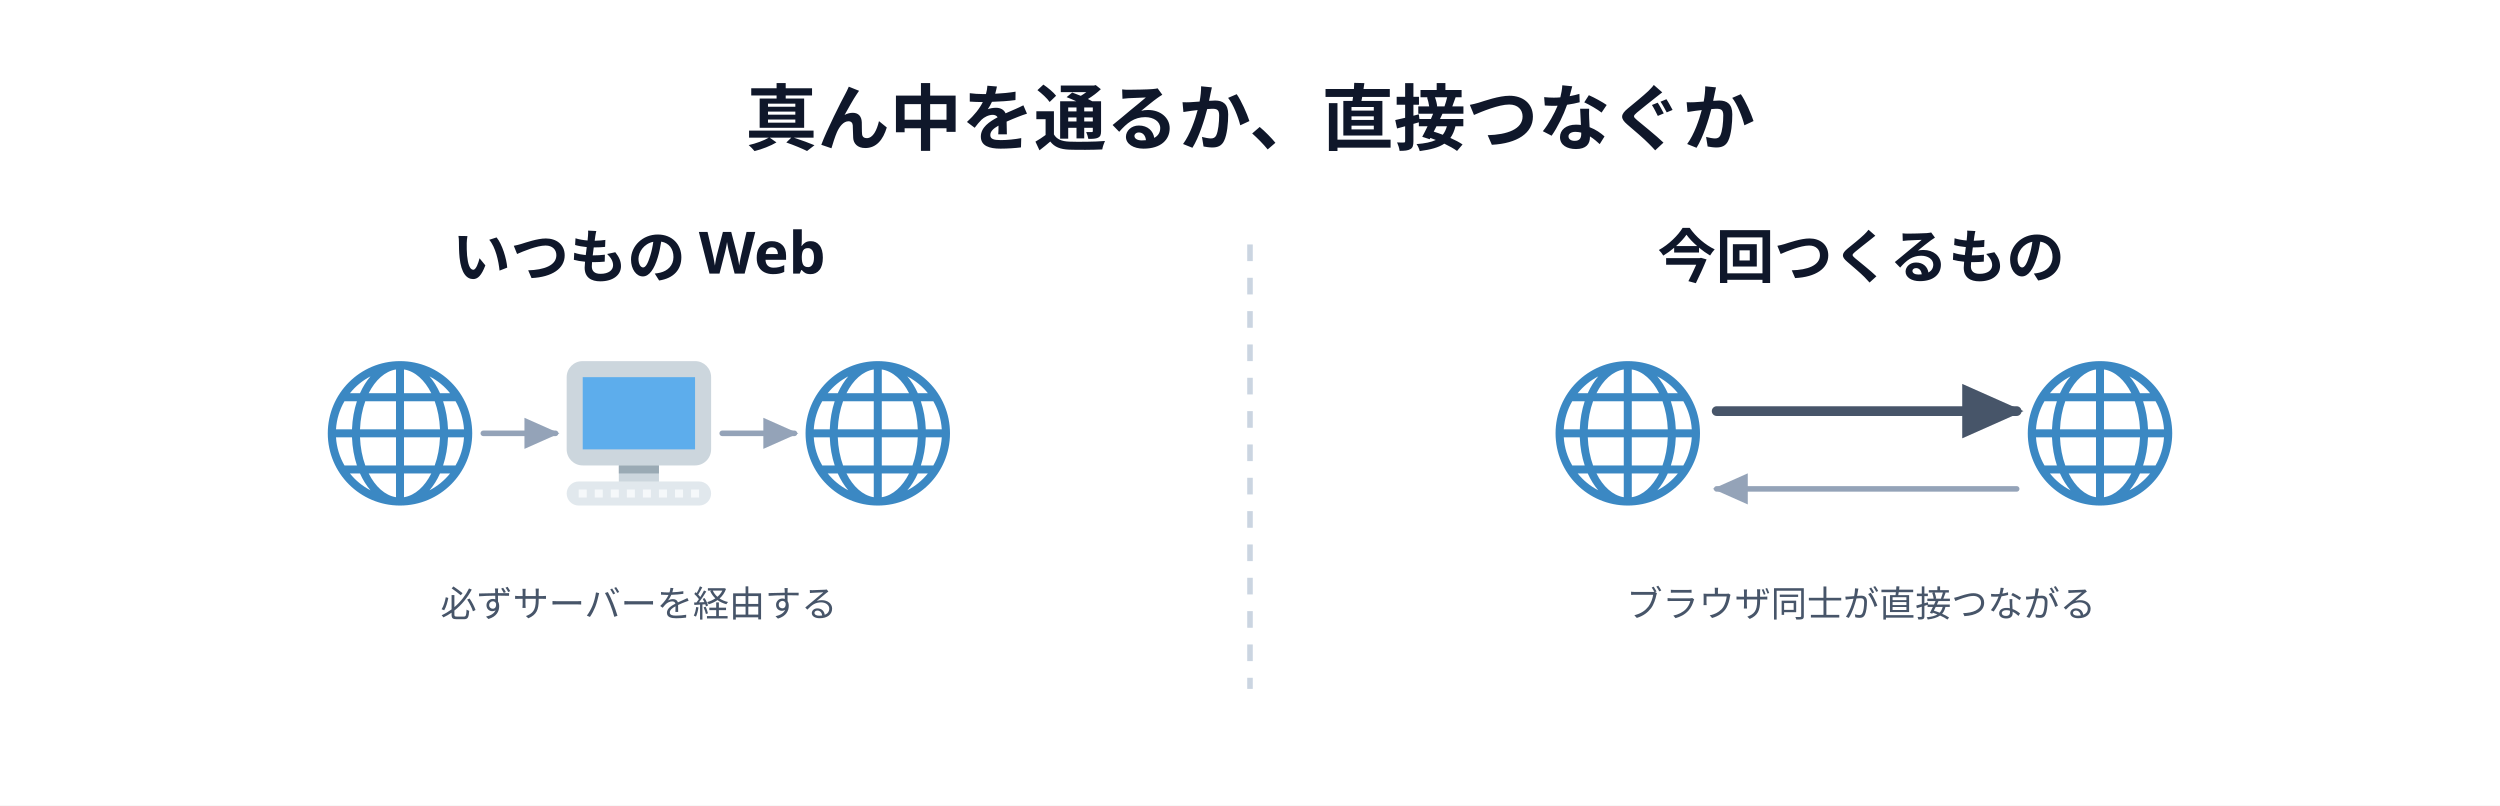
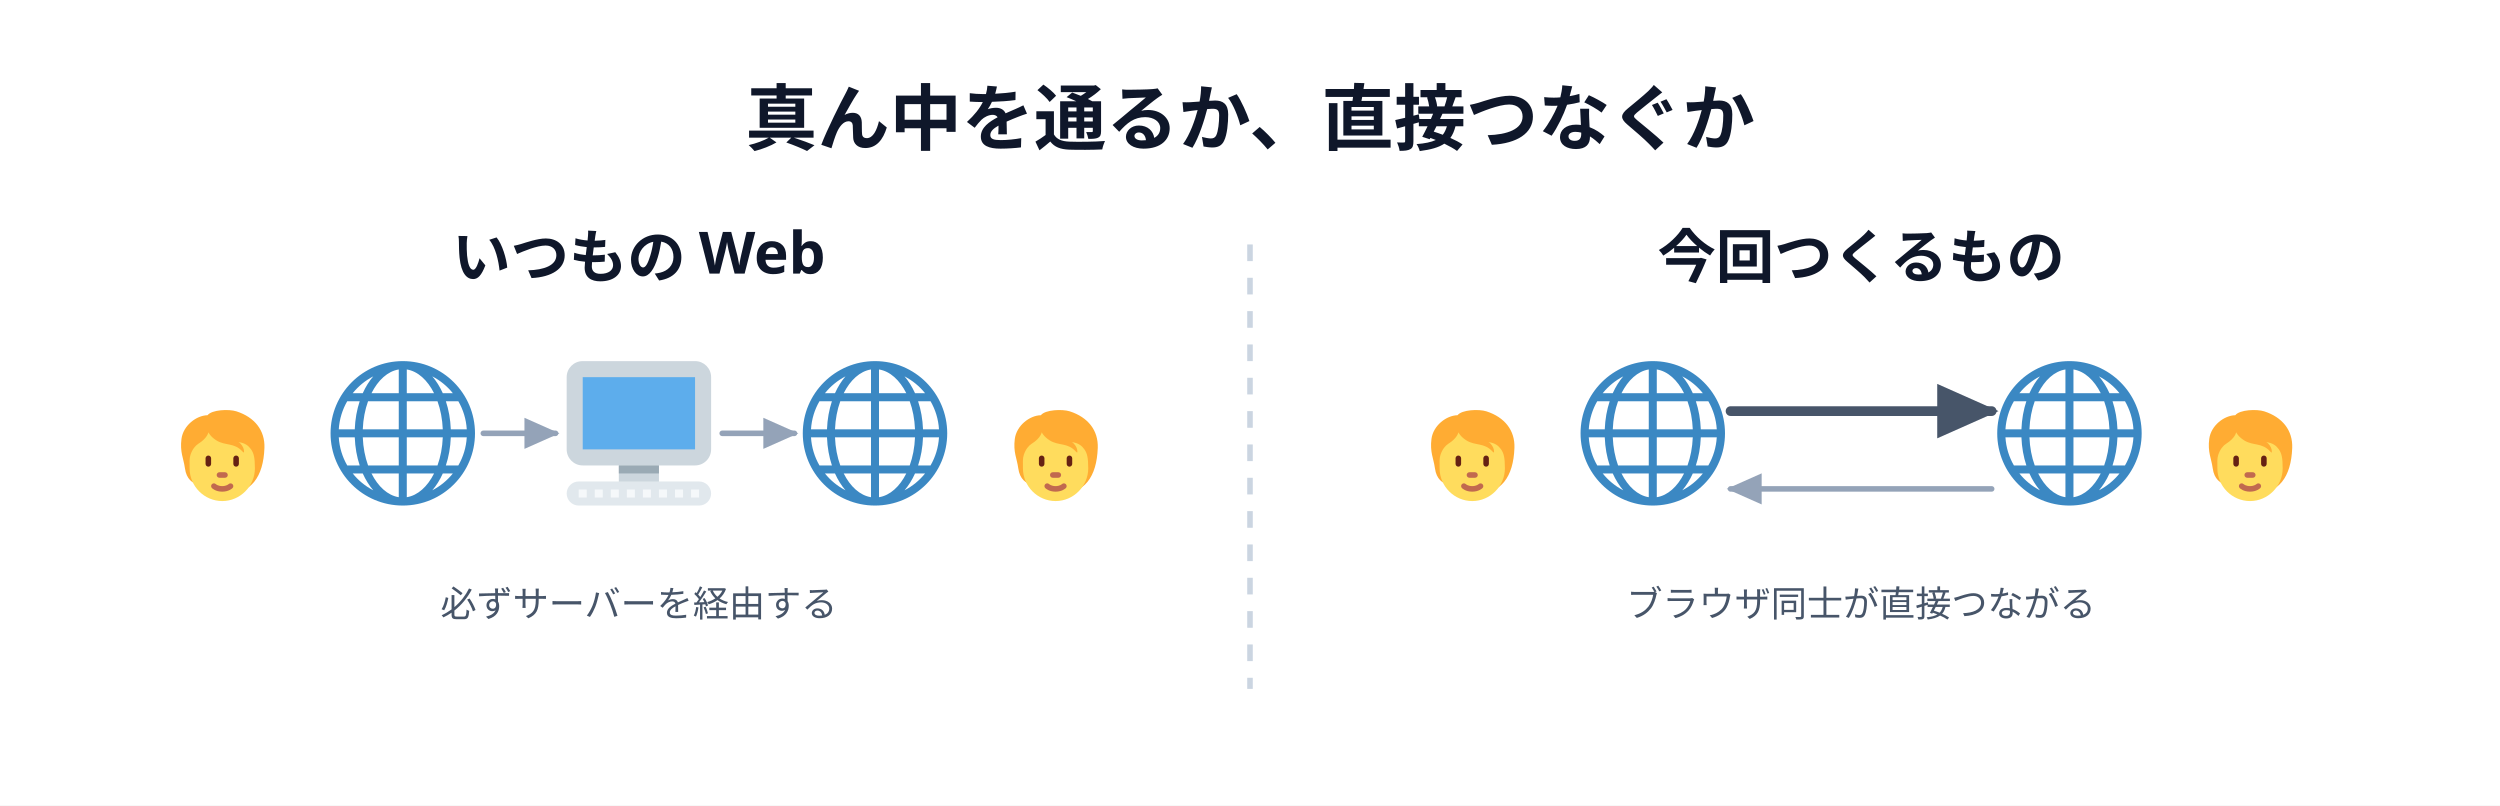
<svg xmlns="http://www.w3.org/2000/svg" width="900" height="290" viewBox="0 0 900 290" font-family="'Hiragino Sans','Noto Sans JP','Yu Gothic','Segoe UI',sans-serif">
  <defs>
    <marker id="aR" viewBox="0 0 10 10" refX="8" refY="5" markerWidth="7" markerHeight="7" orient="auto-start-reverse">
      <path d="M0 1 L9 5 L0 9 z" fill="#475569" />
    </marker>
    <marker id="aRsub" viewBox="0 0 10 10" refX="8" refY="5" markerWidth="7" markerHeight="7" orient="auto-start-reverse">
      <path d="M0 1 L9 5 L0 9 z" fill="#94a3b8" />
    </marker>
  </defs>
  <rect x="0" y="0" width="900" height="290" fill="#ffffff" />
  <text x="450" y="52" text-anchor="middle" font-size="26" fill="#0f172a" font-weight="700">真ん中を通るか、直接つなぐか</text>
  <text x="230" y="100" text-anchor="middle" font-size="21" fill="#0f172a" font-weight="700">いつもの Web</text>
-   <svg x="118" y="130" width="52" height="52" viewBox="0 0 36 36">
+   <svg x="62" y="146" width="36" height="36" viewBox="0 0 36 36">
+     <path fill="#FFAC33" d="M23.111 2.081c-2.638-.853-8.844-.621-10.395 1.396-4.034.078-8.766 3.724-9.387 8.534-.614 4.76.754 6.971 1.241 10.551.552 4.056 2.832 5.353 4.655 5.896 2.623 3.465 5.411 3.317 10.092 3.317 9.141 0 13.495-6.116 13.88-16.505.232-6.284-3.454-11.043-10.086-13.189z" />
+     <path fill="#FFDC5D" d="M28.339 15.713c-.884-1.225-2.017-2.211-4.499-2.56.931.427 1.823 1.901 1.939 2.715.116.815.233 1.474-.504.659-2.952-3.263-6.167-1.978-9.354-3.972-2.226-1.392-2.903-2.933-2.903-2.933s-.272 2.056-3.646 4.15c-.978.607-2.145 1.959-2.793 3.956-.465 1.435-.321 2.715-.321 4.903 0 6.385 5.262 11.753 11.753 11.753s11.753-5.415 11.753-11.753c0-3.97-.416-5.521-1.425-6.918z" />
+     <path fill="#C1694F" d="M18 31c-2.347 0-3.575-1.16-3.707-1.293-.391-.391-.391-1.023 0-1.414.387-.387 1.013-.39 1.404-.01.051.047.806.717 2.303.717 1.519 0 2.273-.69 2.305-.719.398-.373 1.027-.362 1.408.029.379.393.38 1.011-.006 1.397C21.575 29.84 20.347 31 18 31zm1-5h-2c-.552 0-1-.447-1-1s.448-1 1-1h2c.553 0 1 .447 1 1s-.447 1-1 1z" />
+     <path fill="#662113" d="M13 22c-.552 0-1-.447-1-1v-2c0-.552.448-1 1-1s1 .448 1 1v2c0 .553-.448 1-1 1zm10 0c-.553 0-1-.447-1-1v-2c0-.552.447-1 1-1s1 .448 1 1v2c0 .553-.447 1-1 1z" />
+   </svg>
+   <svg x="119" y="130" width="52" height="52" viewBox="0 0 36 36">
    <path fill="#3B88C3" d="M18 0C8.059 0 0 8.059 0 18s8.059 18 18 18 18-8.059 18-18S27.941 0 18 0zM2.05 19h3.983c.092 2.506.522 4.871 1.229 7H4.158c-1.207-2.083-1.95-4.459-2.108-7zM19 8V2.081c2.747.436 5.162 2.655 6.799 5.919H19zm7.651 2c.754 2.083 1.219 4.46 1.317 7H19v-7h7.651zM17 2.081V8h-6.799C11.837 4.736 14.253 2.517 17 2.081zM17 10v7H8.032c.098-2.54.563-4.917 1.317-7H17zM6.034 17H2.05c.158-2.54.901-4.917 2.107-7h3.104c-.705 2.129-1.135 4.495-1.227 7zm1.998 2H17v7H9.349c-.754-2.083-1.219-4.459-1.317-7zM17 28v5.919c-2.747-.437-5.163-2.655-6.799-5.919H17zm2 5.919V28h6.8c-1.637 3.264-4.053 5.482-6.8 5.919zM19 26v-7h8.969c-.099 2.541-.563 4.917-1.317 7H19zm10.967-7h3.982c-.157 2.541-.9 4.917-2.107 7h-3.104c.706-2.129 1.136-4.494 1.229-7zm0-2c-.093-2.505-.523-4.871-1.229-7h3.104c1.207 2.083 1.95 4.46 2.107 7h-3.982zm.512-9h-2.503c-.717-1.604-1.606-3.015-2.619-4.199C27.346 4.833 29.089 6.267 30.479 8zM10.643 3.801C9.629 4.985 8.74 6.396 8.023 8H5.521c1.39-1.733 3.133-3.166 5.122-4.199zM5.521 28h2.503c.716 1.604 1.605 3.015 2.619 4.198C8.654 31.166 6.911 29.733 5.521 28zm19.836 4.198c1.014-1.184 1.902-2.594 2.619-4.198h2.503c-1.39 1.733-3.133 3.166-5.122 4.198z" />
  </svg>
  <svg x="204" y="130" width="52" height="52" viewBox="0 0 36 36">
    <path fill="#CCD6DD" d="M36 22c0 2.209-1.791 4-4 4H4c-2.209 0-4-1.791-4-4V4c0-2.209 1.791-4 4-4h28c2.209 0 4 1.791 4 4v18z" />
    <path fill="#5DADEC" d="M4 4h28v18H4z" />
    <path fill="#CCD6DD" d="M13 26h10v6H13z" />
    <path fill="#9AAAB4" d="M13 26h10v2H13z" />
    <path fill="#E1E8ED" d="M36 33c0-1.657-1.343-3-3-3H3c-1.657 0-3 1.343-3 3s1.343 3 3 3h30c1.657 0 3-1.343 3-3z" />
    <path fill="#F5F8FA" d="M3 32h2v2H3zm4 0h2v2H7zm4 0h2v2h-2zm4 0h2v2h-2zm4 0h2v2h-2zm4 0h2v2h-2zm4 0h2v2h-2zm4 0h2v2h-2z" />
  </svg>
-   <svg x="290" y="130" width="52" height="52" viewBox="0 0 36 36">
+   <svg x="289" y="130" width="52" height="52" viewBox="0 0 36 36">
    <path fill="#3B88C3" d="M18 0C8.059 0 0 8.059 0 18s8.059 18 18 18 18-8.059 18-18S27.941 0 18 0zM2.05 19h3.983c.092 2.506.522 4.871 1.229 7H4.158c-1.207-2.083-1.95-4.459-2.108-7zM19 8V2.081c2.747.436 5.162 2.655 6.799 5.919H19zm7.651 2c.754 2.083 1.219 4.46 1.317 7H19v-7h7.651zM17 2.081V8h-6.799C11.837 4.736 14.253 2.517 17 2.081zM17 10v7H8.032c.098-2.54.563-4.917 1.317-7H17zM6.034 17H2.05c.158-2.54.901-4.917 2.107-7h3.104c-.705 2.129-1.135 4.495-1.227 7zm1.998 2H17v7H9.349c-.754-2.083-1.219-4.459-1.317-7zM17 28v5.919c-2.747-.437-5.163-2.655-6.799-5.919H17zm2 5.919V28h6.8c-1.637 3.264-4.053 5.482-6.8 5.919zM19 26v-7h8.969c-.099 2.541-.563 4.917-1.317 7H19zm10.967-7h3.982c-.157 2.541-.9 4.917-2.107 7h-3.104c.706-2.129 1.136-4.494 1.229-7zm0-2c-.093-2.505-.523-4.871-1.229-7h3.104c1.207 2.083 1.95 4.46 2.107 7h-3.982zm.512-9h-2.503c-.717-1.604-1.606-3.015-2.619-4.199C27.346 4.833 29.089 6.267 30.479 8zM10.643 3.801C9.629 4.985 8.74 6.396 8.023 8H5.521c1.39-1.733 3.133-3.166 5.122-4.199zM5.521 28h2.503c.716 1.604 1.605 3.015 2.619 4.198C8.654 31.166 6.911 29.733 5.521 28zm19.836 4.198c1.014-1.184 1.902-2.594 2.619-4.198h2.503c-1.39 1.733-3.133 3.166-5.122 4.198z" />
+   </svg>
+   <svg x="362" y="146" width="36" height="36" viewBox="0 0 36 36">
+     <path fill="#FFAC33" d="M23.111 2.081c-2.638-.853-8.844-.621-10.395 1.396-4.034.078-8.766 3.724-9.387 8.534-.614 4.76.754 6.971 1.241 10.551.552 4.056 2.832 5.353 4.655 5.896 2.623 3.465 5.411 3.317 10.092 3.317 9.141 0 13.495-6.116 13.88-16.505.232-6.284-3.454-11.043-10.086-13.189z" />
+     <path fill="#FFDC5D" d="M28.339 15.713c-.884-1.225-2.017-2.211-4.499-2.56.931.427 1.823 1.901 1.939 2.715.116.815.233 1.474-.504.659-2.952-3.263-6.167-1.978-9.354-3.972-2.226-1.392-2.903-2.933-2.903-2.933s-.272 2.056-3.646 4.15c-.978.607-2.145 1.959-2.793 3.956-.465 1.435-.321 2.715-.321 4.903 0 6.385 5.262 11.753 11.753 11.753s11.753-5.415 11.753-11.753c0-3.97-.416-5.521-1.425-6.918z" />
+     <path fill="#C1694F" d="M18 31c-2.347 0-3.575-1.16-3.707-1.293-.391-.391-.391-1.023 0-1.414.387-.387 1.013-.39 1.404-.01.051.047.806.717 2.303.717 1.519 0 2.273-.69 2.305-.719.398-.373 1.027-.362 1.408.029.379.393.38 1.011-.006 1.397C21.575 29.84 20.347 31 18 31zm1-5h-2c-.552 0-1-.447-1-1s.448-1 1-1h2c.553 0 1 .447 1 1s-.447 1-1 1z" />
+     <path fill="#662113" d="M13 22c-.552 0-1-.447-1-1v-2c0-.552.448-1 1-1s1 .448 1 1v2c0 .553-.448 1-1 1zm10 0c-.553 0-1-.447-1-1v-2c0-.552.447-1 1-1s1 .448 1 1v2c0 .553-.447 1-1 1z" />
  </svg>
  <line x1="174" y1="156" x2="200" y2="156" stroke="#94a3b8" stroke-width="2.0" stroke-linecap="round" stroke-linejoin="round" marker-end="url(#aRsub)" />
  <line x1="260" y1="156" x2="286" y2="156" stroke="#94a3b8" stroke-width="2.0" stroke-linecap="round" stroke-linejoin="round" marker-end="url(#aRsub)" />
  <text x="230" y="222" text-anchor="middle" font-size="13" fill="#475569" font-weight="400">必ずサーバーを経由する</text>
  <line x1="450" y1="88" x2="450" y2="248" stroke="#cbd5e1" stroke-width="2" stroke-dasharray="6 6" />
  <text x="670" y="100" text-anchor="middle" font-size="21" fill="#0f172a" font-weight="700">今回つくるもの</text>
-   <svg x="560" y="130" width="52" height="52" viewBox="0 0 36 36">
+   <svg x="512" y="146" width="36" height="36" viewBox="0 0 36 36">
+     <path fill="#FFAC33" d="M23.111 2.081c-2.638-.853-8.844-.621-10.395 1.396-4.034.078-8.766 3.724-9.387 8.534-.614 4.76.754 6.971 1.241 10.551.552 4.056 2.832 5.353 4.655 5.896 2.623 3.465 5.411 3.317 10.092 3.317 9.141 0 13.495-6.116 13.88-16.505.232-6.284-3.454-11.043-10.086-13.189z" />
+     <path fill="#FFDC5D" d="M28.339 15.713c-.884-1.225-2.017-2.211-4.499-2.56.931.427 1.823 1.901 1.939 2.715.116.815.233 1.474-.504.659-2.952-3.263-6.167-1.978-9.354-3.972-2.226-1.392-2.903-2.933-2.903-2.933s-.272 2.056-3.646 4.15c-.978.607-2.145 1.959-2.793 3.956-.465 1.435-.321 2.715-.321 4.903 0 6.385 5.262 11.753 11.753 11.753s11.753-5.415 11.753-11.753c0-3.97-.416-5.521-1.425-6.918z" />
+     <path fill="#C1694F" d="M18 31c-2.347 0-3.575-1.16-3.707-1.293-.391-.391-.391-1.023 0-1.414.387-.387 1.013-.39 1.404-.01.051.047.806.717 2.303.717 1.519 0 2.273-.69 2.305-.719.398-.373 1.027-.362 1.408.029.379.393.38 1.011-.006 1.397C21.575 29.84 20.347 31 18 31zm1-5h-2c-.552 0-1-.447-1-1s.448-1 1-1h2c.553 0 1 .447 1 1s-.447 1-1 1z" />
+     <path fill="#662113" d="M13 22c-.552 0-1-.447-1-1v-2c0-.552.448-1 1-1s1 .448 1 1v2c0 .553-.448 1-1 1zm10 0c-.553 0-1-.447-1-1v-2c0-.552.447-1 1-1s1 .448 1 1v2c0 .553-.447 1-1 1z" />
+   </svg>
+   <svg x="569" y="130" width="52" height="52" viewBox="0 0 36 36">
    <path fill="#3B88C3" d="M18 0C8.059 0 0 8.059 0 18s8.059 18 18 18 18-8.059 18-18S27.941 0 18 0zM2.05 19h3.983c.092 2.506.522 4.871 1.229 7H4.158c-1.207-2.083-1.95-4.459-2.108-7zM19 8V2.081c2.747.436 5.162 2.655 6.799 5.919H19zm7.651 2c.754 2.083 1.219 4.46 1.317 7H19v-7h7.651zM17 2.081V8h-6.799C11.837 4.736 14.253 2.517 17 2.081zM17 10v7H8.032c.098-2.54.563-4.917 1.317-7H17zM6.034 17H2.05c.158-2.54.901-4.917 2.107-7h3.104c-.705 2.129-1.135 4.495-1.227 7zm1.998 2H17v7H9.349c-.754-2.083-1.219-4.459-1.317-7zM17 28v5.919c-2.747-.437-5.163-2.655-6.799-5.919H17zm2 5.919V28h6.8c-1.637 3.264-4.053 5.482-6.8 5.919zM19 26v-7h8.969c-.099 2.541-.563 4.917-1.317 7H19zm10.967-7h3.982c-.157 2.541-.9 4.917-2.107 7h-3.104c.706-2.129 1.136-4.494 1.229-7zm0-2c-.093-2.505-.523-4.871-1.229-7h3.104c1.207 2.083 1.95 4.46 2.107 7h-3.982zm.512-9h-2.503c-.717-1.604-1.606-3.015-2.619-4.199C27.346 4.833 29.089 6.267 30.479 8zM10.643 3.801C9.629 4.985 8.74 6.396 8.023 8H5.521c1.39-1.733 3.133-3.166 5.122-4.199zM5.521 28h2.503c.716 1.604 1.605 3.015 2.619 4.198C8.654 31.166 6.911 29.733 5.521 28zm19.836 4.198c1.014-1.184 1.902-2.594 2.619-4.198h2.503c-1.39 1.733-3.133 3.166-5.122 4.198z" />
  </svg>
-   <svg x="730" y="130" width="52" height="52" viewBox="0 0 36 36">
+   <svg x="719" y="130" width="52" height="52" viewBox="0 0 36 36">
    <path fill="#3B88C3" d="M18 0C8.059 0 0 8.059 0 18s8.059 18 18 18 18-8.059 18-18S27.941 0 18 0zM2.05 19h3.983c.092 2.506.522 4.871 1.229 7H4.158c-1.207-2.083-1.95-4.459-2.108-7zM19 8V2.081c2.747.436 5.162 2.655 6.799 5.919H19zm7.651 2c.754 2.083 1.219 4.46 1.317 7H19v-7h7.651zM17 2.081V8h-6.799C11.837 4.736 14.253 2.517 17 2.081zM17 10v7H8.032c.098-2.54.563-4.917 1.317-7H17zM6.034 17H2.05c.158-2.54.901-4.917 2.107-7h3.104c-.705 2.129-1.135 4.495-1.227 7zm1.998 2H17v7H9.349c-.754-2.083-1.219-4.459-1.317-7zM17 28v5.919c-2.747-.437-5.163-2.655-6.799-5.919H17zm2 5.919V28h6.8c-1.637 3.264-4.053 5.482-6.8 5.919zM19 26v-7h8.969c-.099 2.541-.563 4.917-1.317 7H19zm10.967-7h3.982c-.157 2.541-.9 4.917-2.107 7h-3.104c.706-2.129 1.136-4.494 1.229-7zm0-2c-.093-2.505-.523-4.871-1.229-7h3.104c1.207 2.083 1.95 4.46 2.107 7h-3.982zm.512-9h-2.503c-.717-1.604-1.606-3.015-2.619-4.199C27.346 4.833 29.089 6.267 30.479 8zM10.643 3.801C9.629 4.985 8.74 6.396 8.023 8H5.521c1.39-1.733 3.133-3.166 5.122-4.199zM5.521 28h2.503c.716 1.604 1.605 3.015 2.619 4.198C8.654 31.166 6.911 29.733 5.521 28zm19.836 4.198c1.014-1.184 1.902-2.594 2.619-4.198h2.503c-1.39 1.733-3.133 3.166-5.122 4.198z" />
  </svg>
-   <line x1="618" y1="148" x2="726" y2="148" stroke="#475569" stroke-width="3.5" stroke-linecap="round" stroke-linejoin="round" marker-end="url(#aR)" />
-   <line x1="726" y1="176" x2="618" y2="176" stroke="#94a3b8" stroke-width="2.0" stroke-linecap="round" stroke-linejoin="round" marker-end="url(#aRsub)" />
+   <svg x="792" y="146" width="36" height="36" viewBox="0 0 36 36">
+     <path fill="#FFAC33" d="M23.111 2.081c-2.638-.853-8.844-.621-10.395 1.396-4.034.078-8.766 3.724-9.387 8.534-.614 4.76.754 6.971 1.241 10.551.552 4.056 2.832 5.353 4.655 5.896 2.623 3.465 5.411 3.317 10.092 3.317 9.141 0 13.495-6.116 13.88-16.505.232-6.284-3.454-11.043-10.086-13.189z" />
+     <path fill="#FFDC5D" d="M28.339 15.713c-.884-1.225-2.017-2.211-4.499-2.56.931.427 1.823 1.901 1.939 2.715.116.815.233 1.474-.504.659-2.952-3.263-6.167-1.978-9.354-3.972-2.226-1.392-2.903-2.933-2.903-2.933s-.272 2.056-3.646 4.15c-.978.607-2.145 1.959-2.793 3.956-.465 1.435-.321 2.715-.321 4.903 0 6.385 5.262 11.753 11.753 11.753s11.753-5.415 11.753-11.753c0-3.97-.416-5.521-1.425-6.918z" />
+     <path fill="#C1694F" d="M18 31c-2.347 0-3.575-1.16-3.707-1.293-.391-.391-.391-1.023 0-1.414.387-.387 1.013-.39 1.404-.01.051.047.806.717 2.303.717 1.519 0 2.273-.69 2.305-.719.398-.373 1.027-.362 1.408.029.379.393.38 1.011-.006 1.397C21.575 29.84 20.347 31 18 31zm1-5h-2c-.552 0-1-.447-1-1s.448-1 1-1h2c.553 0 1 .447 1 1s-.447 1-1 1z" />
+     <path fill="#662113" d="M13 22c-.552 0-1-.447-1-1v-2c0-.552.448-1 1-1s1 .448 1 1v2c0 .553-.448 1-1 1zm10 0c-.553 0-1-.447-1-1v-2c0-.552.447-1 1-1s1 .448 1 1v2c0 .553-.447 1-1 1z" />
+   </svg>
+   <line x1="623" y1="148" x2="717" y2="148" stroke="#475569" stroke-width="3.5" stroke-linecap="round" stroke-linejoin="round" marker-end="url(#aR)" />
+   <line x1="717" y1="176" x2="623" y2="176" stroke="#94a3b8" stroke-width="2.0" stroke-linecap="round" stroke-linejoin="round" marker-end="url(#aRsub)" />
  <text x="670" y="222" text-anchor="middle" font-size="13" fill="#475569" font-weight="400">ブラウザ同士が直接つながる</text>
</svg>
